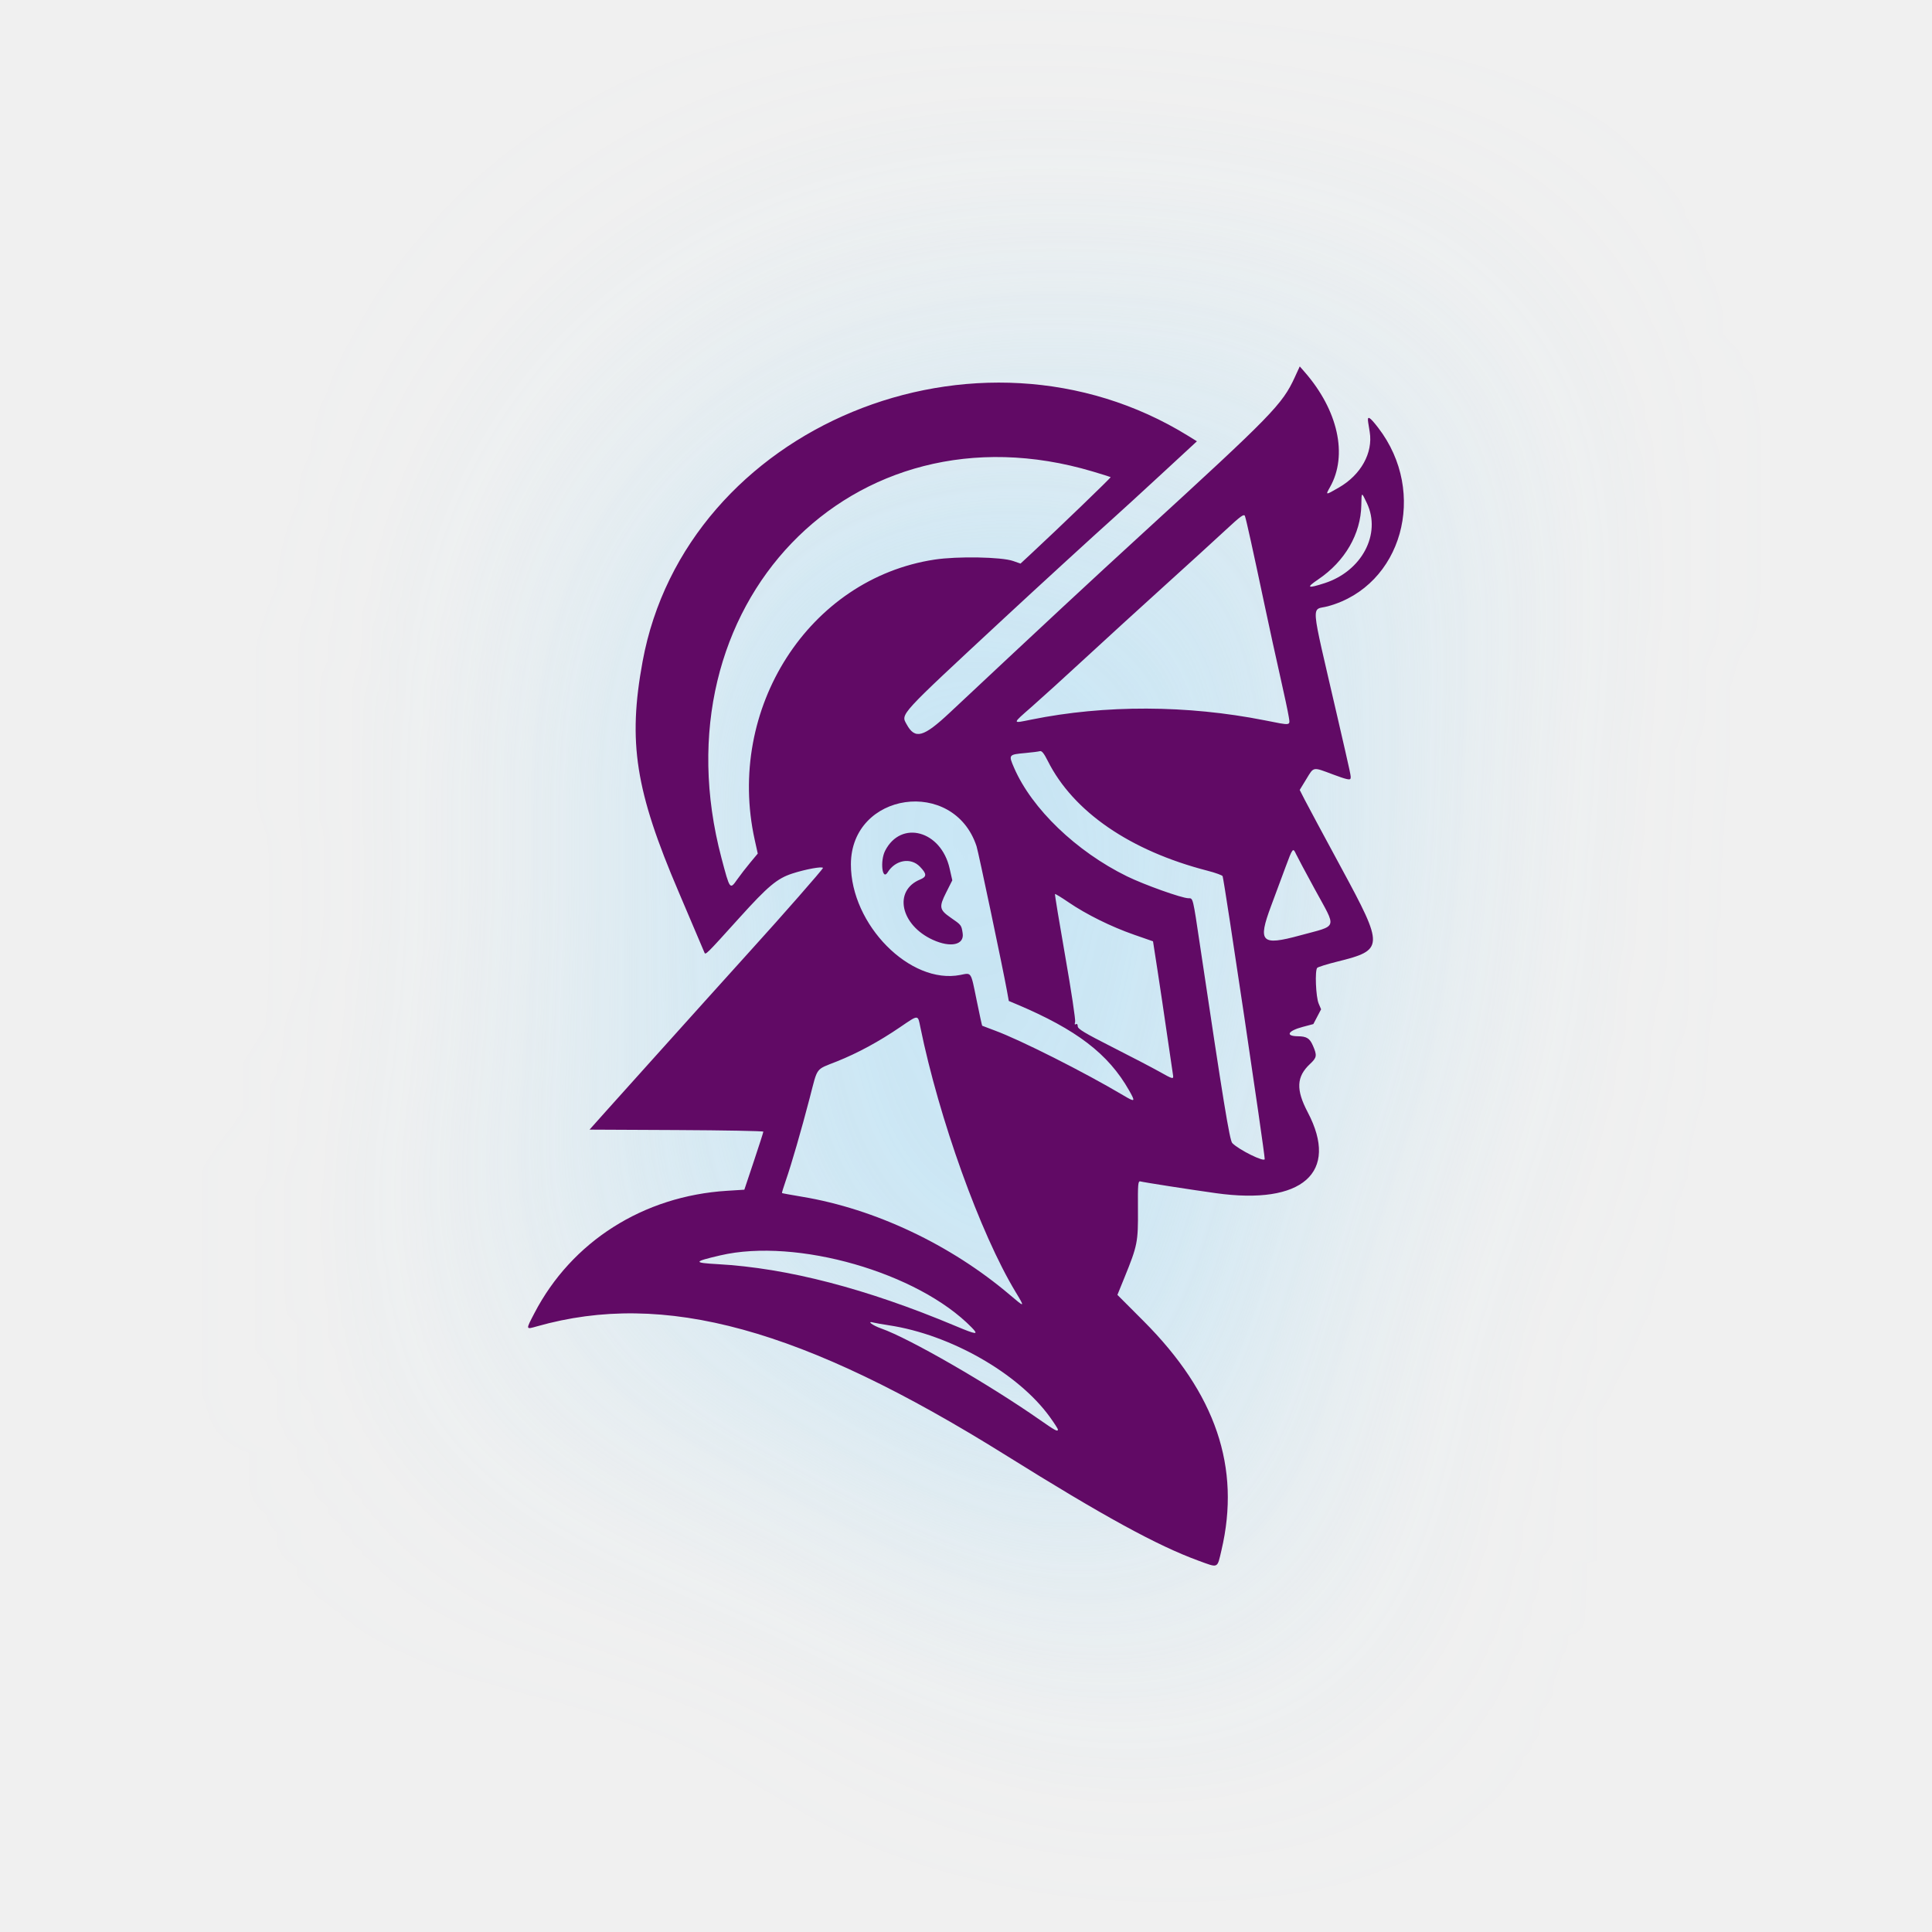
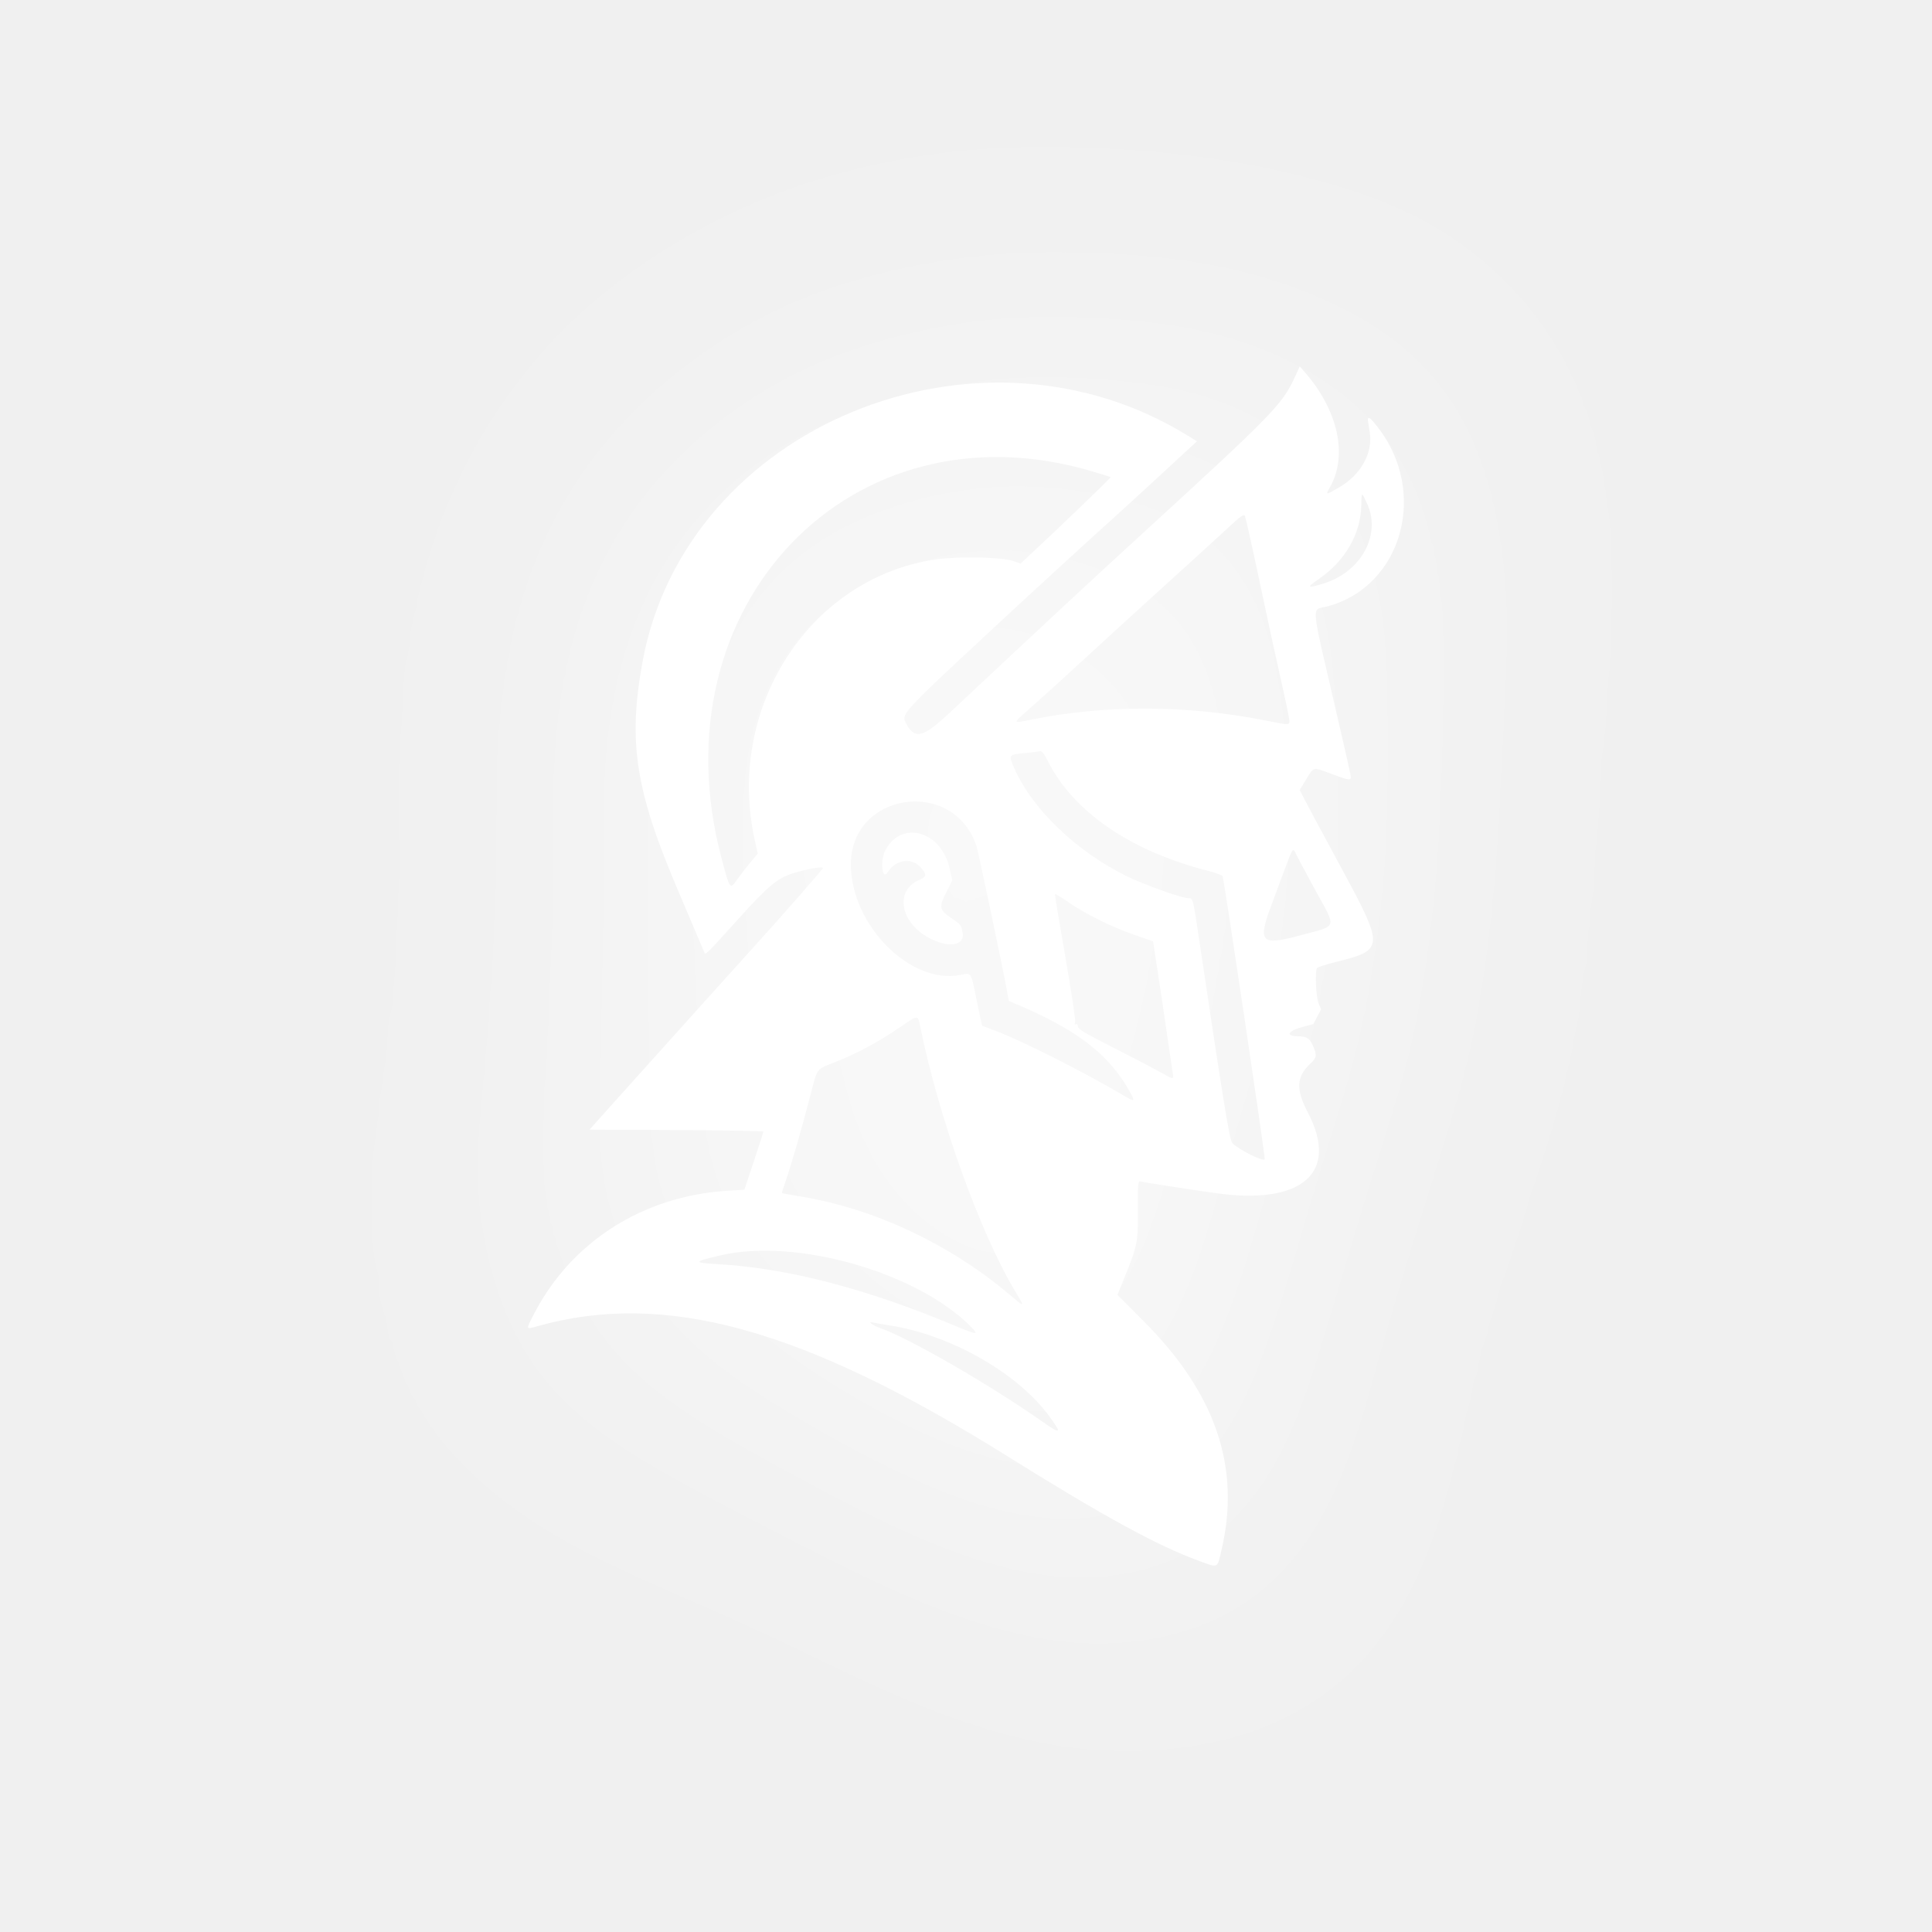
<svg xmlns="http://www.w3.org/2000/svg" width="200mm" height="200mm" viewBox="0 0 200 200" version="1.1" id="svg5" xml:space="preserve">
  <defs id="defs2">
    <filter style="color-interpolation-filters:sRGB" id="filter2051" x="-0.446" y="-0.325" width="1.891" height="1.651">
      <feGaussianBlur stdDeviation="16.831" id="feGaussianBlur2053" />
    </filter>
  </defs>
  <g id="layer1">
-     <path style="mix-blend-mode:normal;fill:#abdef8;fill-opacity:1;stroke-width:0.17;filter:url(#filter2051);opacity:0.873" d="m 124.071,161.564 c -4.265,-1.557 -9.872,-4.626 -19.955,-10.922 -21.058,-13.149 -35.347,-17.077 -48.529,-13.339 -1.18,0.334 -1.171,0.377 -0.263,-1.369 3.855,-7.411 11.267,-12.12 19.931,-12.663 l 1.798,-0.113 0.983,-2.942 c 0.541,-1.618 0.984,-2.998 0.985,-3.066 10e-4,-0.069 -4.046,-0.144 -8.995,-0.168 l -8.997,-0.043 1.65,-1.849 c 0.907,-1.017 3.01,-3.358 4.672,-5.202 1.662,-1.844 4.217,-4.685 5.677,-6.314 1.46,-1.629 3.618,-4.021 4.796,-5.317 3.067,-3.374 7.365,-8.278 7.365,-8.403 0,-0.198 -1.784,0.124 -3.159,0.57 -1.579,0.512 -2.52,1.299 -5.491,4.588 -3.52,3.897 -3.51,3.888 -3.631,3.564 -0.061,-0.163 -1.257,-2.977 -2.658,-6.251 -4.48,-10.476 -5.265,-15.483 -3.733,-23.833 4.465,-24.334 34.698,-36.841 56.486,-23.368 l 0.902,0.558 -3.628,3.353 c -1.995,1.844 -4.221,3.883 -4.945,4.53 -1.947,1.74 -8.048,7.328 -11.465,10.502 -10.902,10.127 -10.615,9.815 -10.016,10.91 0.873,1.595 1.73,1.363 4.476,-1.211 9.903,-9.282 14.598,-13.646 19.941,-18.537 13.437,-12.299 14.472,-13.361 15.762,-16.166 l 0.52,-1.131 0.514,0.588 c 3.45,3.951 4.477,8.604 2.624,11.893 -0.49,0.87 -0.499,0.87 0.914,0.056 2.276,-1.311 3.538,-3.581 3.191,-5.744 -0.043,-0.27 -0.115,-0.717 -0.16,-0.994 -0.122,-0.754 0.136,-0.618 1.033,0.546 5.181,6.722 2.466,16.389 -5.191,18.48 -1.769,0.483 -1.883,-0.921 0.9,11.147 1.544,6.696 1.489,6.437 1.426,6.694 -0.043,0.175 -0.462,0.078 -1.769,-0.411 -2.177,-0.814 -2.006,-0.843 -2.805,0.468 l -0.683,1.12 0.523,1.024 c 0.288,0.563 1.997,3.747 3.799,7.075 4.424,8.172 4.411,8.47 -0.435,9.673 -1.043,0.259 -1.975,0.548 -2.072,0.643 -0.258,0.253 -0.147,3.008 0.148,3.702 l 0.251,0.59 -0.401,0.765 -0.401,0.765 -1.089,0.289 c -1.556,0.412 -1.846,0.957 -0.518,0.972 0.911,0.01 1.228,0.206 1.558,0.963 0.45,1.029 0.417,1.24 -0.294,1.904 -1.409,1.317 -1.473,2.656 -0.237,5.004 3.286,6.246 -0.55,9.624 -9.506,8.372 -2.691,-0.376 -7.461,-1.118 -7.814,-1.215 -0.248,-0.068 -0.275,0.235 -0.257,2.912 0.023,3.355 -0.051,3.729 -1.382,7.003 l -0.744,1.829 2.707,2.711 c 7.478,7.491 10.082,15.15 8.065,23.72 -0.454,1.93 -0.283,1.852 -2.374,1.088 z m -14.559,-13.585 c 0,-0.078 -0.378,-0.664 -0.84,-1.303 -3.268,-4.518 -10.277,-8.513 -16.631,-9.479 -0.707,-0.107 -1.42,-0.233 -1.584,-0.278 -0.8,-0.221 -0.167,0.278 0.771,0.607 2.895,1.017 11.068,5.725 16.401,9.447 1.626,1.135 1.884,1.273 1.884,1.007 z m -8.916,-10.55 c -5.551,-5.697 -18.141,-9.312 -26.026,-7.474 -2.818,0.657 -2.848,0.766 -0.258,0.911 7.203,0.404 15.375,2.528 24.58,6.39 2.214,0.929 2.465,0.954 1.704,0.173 z m 4.529,-3.7 c -3.643,-6.034 -7.92,-17.935 -9.856,-27.423 -0.262,-1.284 -0.169,-1.285 -2.085,0.021 -2.195,1.496 -4.398,2.691 -6.548,3.55 -2.261,0.904 -1.961,0.502 -2.815,3.783 -0.877,3.367 -1.894,6.877 -2.479,8.559 -0.239,0.686 -0.415,1.265 -0.392,1.287 0.023,0.022 0.967,0.194 2.098,0.383 7.535,1.257 15.373,4.962 21.496,10.161 1.567,1.331 1.575,1.326 0.581,-0.321 z m 25.797,-13.746 c 0,-0.702 -4.175,-28.761 -4.356,-29.279 -0.035,-0.099 -0.745,-0.356 -1.579,-0.571 -7.997,-2.062 -13.887,-6.111 -16.518,-11.356 -0.4,-0.797 -0.624,-1.074 -0.824,-1.016 -0.151,0.044 -0.824,0.13 -1.496,0.191 -1.749,0.161 -1.758,0.173 -1.171,1.531 1.832,4.235 6.446,8.668 11.694,11.237 1.79,0.876 5.69,2.266 6.358,2.266 0.482,0 0.446,-0.148 1.196,4.886 2.405,16.132 3.066,20.181 3.34,20.461 0.695,0.708 3.356,2.017 3.356,1.651 z m -14.044,-7.113 c -2.148,-3.781 -5.432,-6.292 -11.663,-8.92 l -0.785,-0.331 -0.194,-1.073 c -0.403,-2.233 -2.957,-14.377 -3.143,-14.94 -2.356,-7.16 -12.992,-5.633 -13.008,1.868 -0.013,6.252 6.14,12.474 11.326,11.453 1.185,-0.233 1.075,-0.403 1.694,2.634 0.29,1.426 0.547,2.606 0.57,2.623 0.023,0.017 0.62,0.243 1.326,0.503 2.626,0.966 9.253,4.309 13.266,6.692 1.256,0.746 1.302,0.708 0.61,-0.51 z M 96.568,97.292 c -3.357,-1.534 -4.108,-5.098 -1.316,-6.246 0.706,-0.29 0.701,-0.576 -0.02,-1.327 -0.947,-0.986 -2.542,-0.707 -3.342,0.584 -0.564,0.91 -0.803,-1.183 -0.257,-2.243 1.654,-3.206 5.784,-2.073 6.668,1.829 l 0.281,1.24 -0.64,1.271 c -0.753,1.495 -0.7,1.784 0.472,2.593 1.111,0.767 1.111,0.767 1.241,1.616 0.185,1.208 -1.246,1.524 -3.087,0.682 z M 121.414,111.181 c -0.043,-0.254 -0.313,-2.089 -0.599,-4.076 -0.286,-1.988 -0.73,-4.974 -0.987,-6.637 l -0.468,-3.023 -1.97,-0.687 c -2.364,-0.824 -4.935,-2.097 -6.769,-3.349 -0.741,-0.506 -1.374,-0.893 -1.408,-0.86 -0.034,0.033 0.446,2.952 1.066,6.486 0.62,3.534 1.078,6.578 1.018,6.765 -0.073,0.226 -0.046,0.301 0.08,0.224 0.115,-0.07 0.19,0.018 0.19,0.221 0,0.268 0.726,0.704 3.554,2.138 1.955,0.991 4.132,2.126 4.839,2.523 1.534,0.86 1.555,0.864 1.454,0.276 z m 13.167,-14.347 c 3.986,-1.087 3.821,-0.572 1.524,-4.787 -0.954,-1.75 -1.828,-3.389 -1.944,-3.644 -0.309,-0.679 -0.351,-0.626 -1.079,1.346 -0.367,0.993 -1.041,2.809 -1.499,4.034 -1.404,3.762 -1.025,4.148 2.998,3.051 z m -58.252,-5.812 c 0.304,-0.432 0.904,-1.207 1.334,-1.723 l 0.78,-0.937 -0.316,-1.429 c -3.004,-13.598 5.621,-27.032 18.623,-29.005 2.361,-0.358 6.925,-0.276 8.13,0.146 l 0.764,0.268 1.12,-1.04 c 2.898,-2.692 8.269,-7.868 8.21,-7.911 -0.037,-0.026 -0.876,-0.289 -1.865,-0.584 -24.921,-7.423 -45.352,13.857 -38.422,40.017 0.878,3.315 0.867,3.299 1.642,2.198 z m 57.082,-16.823 c -0.066,-0.439 -0.463,-2.311 -0.883,-4.16 -0.42,-1.849 -1.147,-5.177 -1.616,-7.396 -1.21,-5.722 -1.903,-8.86 -2.035,-9.219 -0.096,-0.259 -0.436,-0.011 -2.075,1.513 -1.079,1.002 -3.926,3.599 -6.328,5.77 -2.402,2.171 -6.047,5.5 -8.1,7.396 -2.053,1.897 -4.542,4.158 -5.531,5.025 -2.114,1.854 -2.111,1.777 -0.063,1.361 7.594,-1.539 16.124,-1.511 24.143,0.079 2.8,0.555 2.631,0.58 2.489,-0.369 z m 3.726,-13.835 c 3.842,-1.247 5.87,-5.088 4.367,-8.269 -0.568,-1.203 -0.557,-1.206 -0.581,0.19 -0.051,2.987 -1.695,5.825 -4.452,7.688 -1.306,0.883 -1.144,0.978 0.666,0.391 z" id="path1279-1" />
-     <path style="fill:#610a65;fill-opacity:1;stroke-width:0.17" d="m 124.071,161.564 c -4.265,-1.557 -9.872,-4.626 -19.955,-10.922 -21.058,-13.149 -35.347,-17.077 -48.529,-13.339 -1.18,0.334 -1.171,0.377 -0.263,-1.369 3.855,-7.411 11.267,-12.12 19.931,-12.663 l 1.799,-0.113 0.983,-2.942 c 0.541,-1.618 0.984,-2.998 0.985,-3.066 0.001,-0.069 -4.046,-0.144 -8.995,-0.168 l -8.997,-0.043 1.65,-1.849 c 0.907,-1.017 3.01,-3.358 4.672,-5.202 1.662,-1.844 4.217,-4.685 5.677,-6.314 1.46,-1.629 3.618,-4.021 4.796,-5.317 3.067,-3.374 7.365,-8.278 7.365,-8.403 0,-0.198 -1.784,0.124 -3.159,0.57 -1.579,0.512 -2.52,1.299 -5.491,4.588 -3.52,3.897 -3.51,3.888 -3.631,3.564 -0.061,-0.163 -1.257,-2.977 -2.658,-6.251 -4.48,-10.476 -5.265,-15.483 -3.733,-23.833 4.465,-24.334 34.698,-36.841 56.486,-23.368 l 0.902,0.558 -3.628,3.353 c -1.995,1.844 -4.221,3.883 -4.945,4.53 -1.947,1.74 -8.048,7.328 -11.465,10.502 -10.902,10.127 -10.615,9.815 -10.016,10.91 0.873,1.595 1.73,1.363 4.476,-1.211 9.903,-9.282 14.598,-13.646 19.941,-18.537 13.437,-12.299 14.472,-13.361 15.762,-16.166 l 0.52,-1.131 0.514,0.588 c 3.45,3.951 4.477,8.604 2.624,11.893 -0.49,0.87 -0.499,0.87 0.914,0.056 2.276,-1.311 3.538,-3.581 3.191,-5.744 -0.043,-0.27 -0.115,-0.717 -0.16,-0.994 -0.122,-0.754 0.136,-0.618 1.033,0.546 5.181,6.722 2.466,16.389 -5.191,18.48 -1.769,0.483 -1.883,-0.921 0.9,11.147 1.544,6.696 1.489,6.437 1.426,6.694 -0.043,0.175 -0.462,0.078 -1.769,-0.411 -2.177,-0.814 -2.006,-0.843 -2.805,0.468 l -0.683,1.12 0.523,1.024 c 0.288,0.563 1.997,3.747 3.799,7.075 4.424,8.172 4.411,8.47 -0.435,9.673 -1.043,0.259 -1.975,0.548 -2.072,0.643 -0.258,0.253 -0.147,3.008 0.148,3.702 l 0.251,0.59 -0.401,0.765 -0.401,0.765 -1.089,0.289 c -1.556,0.412 -1.846,0.957 -0.518,0.972 0.911,0.01 1.228,0.206 1.558,0.963 0.45,1.029 0.417,1.24 -0.294,1.904 -1.409,1.317 -1.473,2.656 -0.237,5.004 3.286,6.246 -0.55,9.624 -9.506,8.372 -2.691,-0.376 -7.461,-1.118 -7.814,-1.215 -0.248,-0.068 -0.275,0.235 -0.257,2.912 0.023,3.355 -0.051,3.729 -1.382,7.003 l -0.744,1.829 2.707,2.711 c 7.478,7.491 10.082,15.15 8.065,23.72 -0.454,1.93 -0.283,1.852 -2.374,1.088 z m -14.559,-13.585 c 0,-0.078 -0.378,-0.664 -0.84,-1.303 -3.268,-4.518 -10.277,-8.513 -16.631,-9.479 -0.707,-0.107 -1.42,-0.233 -1.584,-0.278 -0.8,-0.221 -0.167,0.278 0.771,0.607 2.895,1.017 11.068,5.725 16.401,9.447 1.626,1.135 1.884,1.273 1.884,1.007 z m -8.916,-10.55 c -5.552,-5.697 -18.141,-9.312 -26.026,-7.474 -2.818,0.657 -2.848,0.766 -0.258,0.911 7.203,0.404 15.375,2.528 24.58,6.39 2.214,0.929 2.465,0.954 1.704,0.173 z m 4.529,-3.7 c -3.643,-6.034 -7.921,-17.935 -9.856,-27.423 -0.262,-1.284 -0.169,-1.285 -2.085,0.021 -2.195,1.496 -4.398,2.691 -6.548,3.55 -2.261,0.904 -1.961,0.502 -2.815,3.783 -0.877,3.367 -1.894,6.877 -2.479,8.559 -0.239,0.686 -0.415,1.265 -0.392,1.287 0.023,0.022 0.967,0.194 2.098,0.383 7.535,1.257 15.373,4.962 21.496,10.161 1.567,1.331 1.575,1.326 0.581,-0.321 z m 25.797,-13.746 c 0,-0.702 -4.175,-28.761 -4.356,-29.279 -0.035,-0.099 -0.745,-0.356 -1.579,-0.571 -7.997,-2.062 -13.887,-6.111 -16.518,-11.356 -0.4,-0.797 -0.624,-1.074 -0.824,-1.016 -0.151,0.043 -0.824,0.13 -1.496,0.191 -1.749,0.161 -1.758,0.173 -1.171,1.531 1.832,4.235 6.446,8.668 11.694,11.237 1.79,0.876 5.69,2.266 6.358,2.266 0.482,0 0.446,-0.148 1.196,4.886 2.405,16.132 3.066,20.181 3.34,20.461 0.695,0.708 3.356,2.017 3.356,1.651 z m -14.044,-7.113 c -2.148,-3.781 -5.432,-6.292 -11.663,-8.92 l -0.785,-0.331 -0.194,-1.073 c -0.403,-2.233 -2.957,-14.377 -3.143,-14.94 -2.356,-7.16 -12.992,-5.633 -13.008,1.868 -0.013,6.252 6.14,12.474 11.326,11.453 1.185,-0.233 1.075,-0.403 1.694,2.634 0.29,1.426 0.547,2.606 0.57,2.623 0.023,0.017 0.619,0.243 1.326,0.503 2.626,0.966 9.253,4.309 13.266,6.692 1.256,0.746 1.302,0.708 0.61,-0.51 z M 96.568,97.292 c -3.357,-1.534 -4.108,-5.098 -1.316,-6.246 0.706,-0.29 0.701,-0.576 -0.02,-1.327 -0.947,-0.986 -2.542,-0.707 -3.342,0.584 -0.564,0.91 -0.803,-1.183 -0.257,-2.243 1.654,-3.206 5.784,-2.073 6.668,1.829 l 0.281,1.24 -0.64,1.271 c -0.753,1.495 -0.7,1.784 0.472,2.593 1.111,0.767 1.111,0.767 1.241,1.616 0.185,1.208 -1.246,1.524 -3.087,0.682 z M 121.414,111.181 c -0.043,-0.254 -0.313,-2.089 -0.599,-4.076 -0.286,-1.988 -0.73,-4.974 -0.987,-6.637 l -0.468,-3.023 -1.97,-0.687 c -2.364,-0.824 -4.935,-2.097 -6.769,-3.349 -0.741,-0.506 -1.374,-0.893 -1.408,-0.86 -0.034,0.033 0.446,2.952 1.066,6.486 0.62,3.534 1.078,6.578 1.018,6.765 -0.073,0.226 -0.046,0.301 0.08,0.224 0.115,-0.07 0.19,0.018 0.19,0.221 0,0.268 0.726,0.704 3.554,2.138 1.955,0.991 4.132,2.126 4.839,2.523 1.534,0.86 1.555,0.864 1.454,0.276 z m 13.167,-14.347 c 3.986,-1.087 3.821,-0.572 1.524,-4.787 -0.954,-1.75 -1.828,-3.389 -1.944,-3.644 -0.309,-0.679 -0.351,-0.626 -1.079,1.346 -0.367,0.993 -1.041,2.809 -1.499,4.034 -1.404,3.762 -1.025,4.148 2.998,3.051 z m -58.252,-5.812 c 0.304,-0.432 0.904,-1.207 1.334,-1.723 l 0.78,-0.937 -0.316,-1.429 c -3.004,-13.598 5.621,-27.032 18.623,-29.005 2.361,-0.358 6.925,-0.276 8.13,0.146 l 0.764,0.268 1.12,-1.04 c 2.898,-2.692 8.269,-7.868 8.21,-7.911 -0.037,-0.026 -0.876,-0.289 -1.865,-0.584 -24.921,-7.423 -45.352,13.857 -38.422,40.017 0.878,3.315 0.867,3.299 1.642,2.198 z m 57.082,-16.823 c -0.066,-0.439 -0.463,-2.311 -0.883,-4.16 -0.42,-1.849 -1.147,-5.177 -1.616,-7.396 -1.21,-5.722 -1.903,-8.86 -2.035,-9.219 -0.096,-0.259 -0.436,-0.011 -2.075,1.513 -1.079,1.002 -3.926,3.599 -6.328,5.77 -2.402,2.171 -6.047,5.5 -8.1,7.396 -2.053,1.897 -4.542,4.158 -5.531,5.025 -2.114,1.854 -2.111,1.777 -0.063,1.361 7.594,-1.539 16.124,-1.511 24.143,0.079 2.8,0.555 2.631,0.58 2.489,-0.369 z m 3.726,-13.835 c 3.842,-1.247 5.87,-5.088 4.367,-8.269 -0.568,-1.203 -0.557,-1.206 -0.581,0.19 -0.051,2.987 -1.695,5.825 -4.452,7.688 -1.306,0.883 -1.144,0.978 0.666,0.391 z" id="path1279" />
+     <path style="mix-blend-mode:normal;fill:#ffffff;fill-opacity:1;stroke-width:0.17;filter:url(#filter2051);opacity:0.873" d="m 124.071,161.564 c -4.265,-1.557 -9.872,-4.626 -19.955,-10.922 -21.058,-13.149 -35.347,-17.077 -48.529,-13.339 -1.18,0.334 -1.171,0.377 -0.263,-1.369 3.855,-7.411 11.267,-12.12 19.931,-12.663 l 1.798,-0.113 0.983,-2.942 c 0.541,-1.618 0.984,-2.998 0.985,-3.066 10e-4,-0.069 -4.046,-0.144 -8.995,-0.168 l -8.997,-0.043 1.65,-1.849 c 0.907,-1.017 3.01,-3.358 4.672,-5.202 1.662,-1.844 4.217,-4.685 5.677,-6.314 1.46,-1.629 3.618,-4.021 4.796,-5.317 3.067,-3.374 7.365,-8.278 7.365,-8.403 0,-0.198 -1.784,0.124 -3.159,0.57 -1.579,0.512 -2.52,1.299 -5.491,4.588 -3.52,3.897 -3.51,3.888 -3.631,3.564 -0.061,-0.163 -1.257,-2.977 -2.658,-6.251 -4.48,-10.476 -5.265,-15.483 -3.733,-23.833 4.465,-24.334 34.698,-36.841 56.486,-23.368 l 0.902,0.558 -3.628,3.353 c -1.995,1.844 -4.221,3.883 -4.945,4.53 -1.947,1.74 -8.048,7.328 -11.465,10.502 -10.902,10.127 -10.615,9.815 -10.016,10.91 0.873,1.595 1.73,1.363 4.476,-1.211 9.903,-9.282 14.598,-13.646 19.941,-18.537 13.437,-12.299 14.472,-13.361 15.762,-16.166 l 0.52,-1.131 0.514,0.588 c 3.45,3.951 4.477,8.604 2.624,11.893 -0.49,0.87 -0.499,0.87 0.914,0.056 2.276,-1.311 3.538,-3.581 3.191,-5.744 -0.043,-0.27 -0.115,-0.717 -0.16,-0.994 -0.122,-0.754 0.136,-0.618 1.033,0.546 5.181,6.722 2.466,16.389 -5.191,18.48 -1.769,0.483 -1.883,-0.921 0.9,11.147 1.544,6.696 1.489,6.437 1.426,6.694 -0.043,0.175 -0.462,0.078 -1.769,-0.411 -2.177,-0.814 -2.006,-0.843 -2.805,0.468 l -0.683,1.12 0.523,1.024 c 0.288,0.563 1.997,3.747 3.799,7.075 4.424,8.172 4.411,8.47 -0.435,9.673 -1.043,0.259 -1.975,0.548 -2.072,0.643 -0.258,0.253 -0.147,3.008 0.148,3.702 l 0.251,0.59 -0.401,0.765 -0.401,0.765 -1.089,0.289 c -1.556,0.412 -1.846,0.957 -0.518,0.972 0.911,0.01 1.228,0.206 1.558,0.963 0.45,1.029 0.417,1.24 -0.294,1.904 -1.409,1.317 -1.473,2.656 -0.237,5.004 3.286,6.246 -0.55,9.624 -9.506,8.372 -2.691,-0.376 -7.461,-1.118 -7.814,-1.215 -0.248,-0.068 -0.275,0.235 -0.257,2.912 0.023,3.355 -0.051,3.729 -1.382,7.003 l -0.744,1.829 2.707,2.711 c 7.478,7.491 10.082,15.15 8.065,23.72 -0.454,1.93 -0.283,1.852 -2.374,1.088 z m -14.559,-13.585 c 0,-0.078 -0.378,-0.664 -0.84,-1.303 -3.268,-4.518 -10.277,-8.513 -16.631,-9.479 -0.707,-0.107 -1.42,-0.233 -1.584,-0.278 -0.8,-0.221 -0.167,0.278 0.771,0.607 2.895,1.017 11.068,5.725 16.401,9.447 1.626,1.135 1.884,1.273 1.884,1.007 z m -8.916,-10.55 c -5.551,-5.697 -18.141,-9.312 -26.026,-7.474 -2.818,0.657 -2.848,0.766 -0.258,0.911 7.203,0.404 15.375,2.528 24.58,6.39 2.214,0.929 2.465,0.954 1.704,0.173 z m 4.529,-3.7 c -3.643,-6.034 -7.92,-17.935 -9.856,-27.423 -0.262,-1.284 -0.169,-1.285 -2.085,0.021 -2.195,1.496 -4.398,2.691 -6.548,3.55 -2.261,0.904 -1.961,0.502 -2.815,3.783 -0.877,3.367 -1.894,6.877 -2.479,8.559 -0.239,0.686 -0.415,1.265 -0.392,1.287 0.023,0.022 0.967,0.194 2.098,0.383 7.535,1.257 15.373,4.962 21.496,10.161 1.567,1.331 1.575,1.326 0.581,-0.321 z m 25.797,-13.746 c 0,-0.702 -4.175,-28.761 -4.356,-29.279 -0.035,-0.099 -0.745,-0.356 -1.579,-0.571 -7.997,-2.062 -13.887,-6.111 -16.518,-11.356 -0.4,-0.797 -0.624,-1.074 -0.824,-1.016 -0.151,0.044 -0.824,0.13 -1.496,0.191 -1.749,0.161 -1.758,0.173 -1.171,1.531 1.832,4.235 6.446,8.668 11.694,11.237 1.79,0.876 5.69,2.266 6.358,2.266 0.482,0 0.446,-0.148 1.196,4.886 2.405,16.132 3.066,20.181 3.34,20.461 0.695,0.708 3.356,2.017 3.356,1.651 z m -14.044,-7.113 c -2.148,-3.781 -5.432,-6.292 -11.663,-8.92 l -0.785,-0.331 -0.194,-1.073 c -0.403,-2.233 -2.957,-14.377 -3.143,-14.94 -2.356,-7.16 -12.992,-5.633 -13.008,1.868 -0.013,6.252 6.14,12.474 11.326,11.453 1.185,-0.233 1.075,-0.403 1.694,2.634 0.29,1.426 0.547,2.606 0.57,2.623 0.023,0.017 0.62,0.243 1.326,0.503 2.626,0.966 9.253,4.309 13.266,6.692 1.256,0.746 1.302,0.708 0.61,-0.51 z M 96.568,97.292 c -3.357,-1.534 -4.108,-5.098 -1.316,-6.246 0.706,-0.29 0.701,-0.576 -0.02,-1.327 -0.947,-0.986 -2.542,-0.707 -3.342,0.584 -0.564,0.91 -0.803,-1.183 -0.257,-2.243 1.654,-3.206 5.784,-2.073 6.668,1.829 l 0.281,1.24 -0.64,1.271 c -0.753,1.495 -0.7,1.784 0.472,2.593 1.111,0.767 1.111,0.767 1.241,1.616 0.185,1.208 -1.246,1.524 -3.087,0.682 z M 121.414,111.181 c -0.043,-0.254 -0.313,-2.089 -0.599,-4.076 -0.286,-1.988 -0.73,-4.974 -0.987,-6.637 l -0.468,-3.023 -1.97,-0.687 c -2.364,-0.824 -4.935,-2.097 -6.769,-3.349 -0.741,-0.506 -1.374,-0.893 -1.408,-0.86 -0.034,0.033 0.446,2.952 1.066,6.486 0.62,3.534 1.078,6.578 1.018,6.765 -0.073,0.226 -0.046,0.301 0.08,0.224 0.115,-0.07 0.19,0.018 0.19,0.221 0,0.268 0.726,0.704 3.554,2.138 1.955,0.991 4.132,2.126 4.839,2.523 1.534,0.86 1.555,0.864 1.454,0.276 z m 13.167,-14.347 c 3.986,-1.087 3.821,-0.572 1.524,-4.787 -0.954,-1.75 -1.828,-3.389 -1.944,-3.644 -0.309,-0.679 -0.351,-0.626 -1.079,1.346 -0.367,0.993 -1.041,2.809 -1.499,4.034 -1.404,3.762 -1.025,4.148 2.998,3.051 z m -58.252,-5.812 c 0.304,-0.432 0.904,-1.207 1.334,-1.723 l 0.78,-0.937 -0.316,-1.429 c -3.004,-13.598 5.621,-27.032 18.623,-29.005 2.361,-0.358 6.925,-0.276 8.13,0.146 l 0.764,0.268 1.12,-1.04 c 2.898,-2.692 8.269,-7.868 8.21,-7.911 -0.037,-0.026 -0.876,-0.289 -1.865,-0.584 -24.921,-7.423 -45.352,13.857 -38.422,40.017 0.878,3.315 0.867,3.299 1.642,2.198 z m 57.082,-16.823 c -0.066,-0.439 -0.463,-2.311 -0.883,-4.16 -0.42,-1.849 -1.147,-5.177 -1.616,-7.396 -1.21,-5.722 -1.903,-8.86 -2.035,-9.219 -0.096,-0.259 -0.436,-0.011 -2.075,1.513 -1.079,1.002 -3.926,3.599 -6.328,5.77 -2.402,2.171 -6.047,5.5 -8.1,7.396 -2.053,1.897 -4.542,4.158 -5.531,5.025 -2.114,1.854 -2.111,1.777 -0.063,1.361 7.594,-1.539 16.124,-1.511 24.143,0.079 2.8,0.555 2.631,0.58 2.489,-0.369 z m 3.726,-13.835 c 3.842,-1.247 5.87,-5.088 4.367,-8.269 -0.568,-1.203 -0.557,-1.206 -0.581,0.19 -0.051,2.987 -1.695,5.825 -4.452,7.688 -1.306,0.883 -1.144,0.978 0.666,0.391 z" id="path1279-1" />
+     <path style="fill:#ffffff;fill-opacity:1;stroke-width:0.17" d="m 124.071,161.564 c -4.265,-1.557 -9.872,-4.626 -19.955,-10.922 -21.058,-13.149 -35.347,-17.077 -48.529,-13.339 -1.18,0.334 -1.171,0.377 -0.263,-1.369 3.855,-7.411 11.267,-12.12 19.931,-12.663 l 1.799,-0.113 0.983,-2.942 c 0.541,-1.618 0.984,-2.998 0.985,-3.066 0.001,-0.069 -4.046,-0.144 -8.995,-0.168 l -8.997,-0.043 1.65,-1.849 c 0.907,-1.017 3.01,-3.358 4.672,-5.202 1.662,-1.844 4.217,-4.685 5.677,-6.314 1.46,-1.629 3.618,-4.021 4.796,-5.317 3.067,-3.374 7.365,-8.278 7.365,-8.403 0,-0.198 -1.784,0.124 -3.159,0.57 -1.579,0.512 -2.52,1.299 -5.491,4.588 -3.52,3.897 -3.51,3.888 -3.631,3.564 -0.061,-0.163 -1.257,-2.977 -2.658,-6.251 -4.48,-10.476 -5.265,-15.483 -3.733,-23.833 4.465,-24.334 34.698,-36.841 56.486,-23.368 l 0.902,0.558 -3.628,3.353 c -1.995,1.844 -4.221,3.883 -4.945,4.53 -1.947,1.74 -8.048,7.328 -11.465,10.502 -10.902,10.127 -10.615,9.815 -10.016,10.91 0.873,1.595 1.73,1.363 4.476,-1.211 9.903,-9.282 14.598,-13.646 19.941,-18.537 13.437,-12.299 14.472,-13.361 15.762,-16.166 l 0.52,-1.131 0.514,0.588 c 3.45,3.951 4.477,8.604 2.624,11.893 -0.49,0.87 -0.499,0.87 0.914,0.056 2.276,-1.311 3.538,-3.581 3.191,-5.744 -0.043,-0.27 -0.115,-0.717 -0.16,-0.994 -0.122,-0.754 0.136,-0.618 1.033,0.546 5.181,6.722 2.466,16.389 -5.191,18.48 -1.769,0.483 -1.883,-0.921 0.9,11.147 1.544,6.696 1.489,6.437 1.426,6.694 -0.043,0.175 -0.462,0.078 -1.769,-0.411 -2.177,-0.814 -2.006,-0.843 -2.805,0.468 l -0.683,1.12 0.523,1.024 c 0.288,0.563 1.997,3.747 3.799,7.075 4.424,8.172 4.411,8.47 -0.435,9.673 -1.043,0.259 -1.975,0.548 -2.072,0.643 -0.258,0.253 -0.147,3.008 0.148,3.702 l 0.251,0.59 -0.401,0.765 -0.401,0.765 -1.089,0.289 c -1.556,0.412 -1.846,0.957 -0.518,0.972 0.911,0.01 1.228,0.206 1.558,0.963 0.45,1.029 0.417,1.24 -0.294,1.904 -1.409,1.317 -1.473,2.656 -0.237,5.004 3.286,6.246 -0.55,9.624 -9.506,8.372 -2.691,-0.376 -7.461,-1.118 -7.814,-1.215 -0.248,-0.068 -0.275,0.235 -0.257,2.912 0.023,3.355 -0.051,3.729 -1.382,7.003 l -0.744,1.829 2.707,2.711 c 7.478,7.491 10.082,15.15 8.065,23.72 -0.454,1.93 -0.283,1.852 -2.374,1.088 z m -14.559,-13.585 c 0,-0.078 -0.378,-0.664 -0.84,-1.303 -3.268,-4.518 -10.277,-8.513 -16.631,-9.479 -0.707,-0.107 -1.42,-0.233 -1.584,-0.278 -0.8,-0.221 -0.167,0.278 0.771,0.607 2.895,1.017 11.068,5.725 16.401,9.447 1.626,1.135 1.884,1.273 1.884,1.007 z m -8.916,-10.55 c -5.552,-5.697 -18.141,-9.312 -26.026,-7.474 -2.818,0.657 -2.848,0.766 -0.258,0.911 7.203,0.404 15.375,2.528 24.58,6.39 2.214,0.929 2.465,0.954 1.704,0.173 z m 4.529,-3.7 c -3.643,-6.034 -7.921,-17.935 -9.856,-27.423 -0.262,-1.284 -0.169,-1.285 -2.085,0.021 -2.195,1.496 -4.398,2.691 -6.548,3.55 -2.261,0.904 -1.961,0.502 -2.815,3.783 -0.877,3.367 -1.894,6.877 -2.479,8.559 -0.239,0.686 -0.415,1.265 -0.392,1.287 0.023,0.022 0.967,0.194 2.098,0.383 7.535,1.257 15.373,4.962 21.496,10.161 1.567,1.331 1.575,1.326 0.581,-0.321 z m 25.797,-13.746 c 0,-0.702 -4.175,-28.761 -4.356,-29.279 -0.035,-0.099 -0.745,-0.356 -1.579,-0.571 -7.997,-2.062 -13.887,-6.111 -16.518,-11.356 -0.4,-0.797 -0.624,-1.074 -0.824,-1.016 -0.151,0.043 -0.824,0.13 -1.496,0.191 -1.749,0.161 -1.758,0.173 -1.171,1.531 1.832,4.235 6.446,8.668 11.694,11.237 1.79,0.876 5.69,2.266 6.358,2.266 0.482,0 0.446,-0.148 1.196,4.886 2.405,16.132 3.066,20.181 3.34,20.461 0.695,0.708 3.356,2.017 3.356,1.651 z m -14.044,-7.113 c -2.148,-3.781 -5.432,-6.292 -11.663,-8.92 l -0.785,-0.331 -0.194,-1.073 c -0.403,-2.233 -2.957,-14.377 -3.143,-14.94 -2.356,-7.16 -12.992,-5.633 -13.008,1.868 -0.013,6.252 6.14,12.474 11.326,11.453 1.185,-0.233 1.075,-0.403 1.694,2.634 0.29,1.426 0.547,2.606 0.57,2.623 0.023,0.017 0.619,0.243 1.326,0.503 2.626,0.966 9.253,4.309 13.266,6.692 1.256,0.746 1.302,0.708 0.61,-0.51 z M 96.568,97.292 c -3.357,-1.534 -4.108,-5.098 -1.316,-6.246 0.706,-0.29 0.701,-0.576 -0.02,-1.327 -0.947,-0.986 -2.542,-0.707 -3.342,0.584 -0.564,0.91 -0.803,-1.183 -0.257,-2.243 1.654,-3.206 5.784,-2.073 6.668,1.829 l 0.281,1.24 -0.64,1.271 c -0.753,1.495 -0.7,1.784 0.472,2.593 1.111,0.767 1.111,0.767 1.241,1.616 0.185,1.208 -1.246,1.524 -3.087,0.682 z M 121.414,111.181 c -0.043,-0.254 -0.313,-2.089 -0.599,-4.076 -0.286,-1.988 -0.73,-4.974 -0.987,-6.637 l -0.468,-3.023 -1.97,-0.687 c -2.364,-0.824 -4.935,-2.097 -6.769,-3.349 -0.741,-0.506 -1.374,-0.893 -1.408,-0.86 -0.034,0.033 0.446,2.952 1.066,6.486 0.62,3.534 1.078,6.578 1.018,6.765 -0.073,0.226 -0.046,0.301 0.08,0.224 0.115,-0.07 0.19,0.018 0.19,0.221 0,0.268 0.726,0.704 3.554,2.138 1.955,0.991 4.132,2.126 4.839,2.523 1.534,0.86 1.555,0.864 1.454,0.276 z m 13.167,-14.347 c 3.986,-1.087 3.821,-0.572 1.524,-4.787 -0.954,-1.75 -1.828,-3.389 -1.944,-3.644 -0.309,-0.679 -0.351,-0.626 -1.079,1.346 -0.367,0.993 -1.041,2.809 -1.499,4.034 -1.404,3.762 -1.025,4.148 2.998,3.051 z m -58.252,-5.812 c 0.304,-0.432 0.904,-1.207 1.334,-1.723 l 0.78,-0.937 -0.316,-1.429 c -3.004,-13.598 5.621,-27.032 18.623,-29.005 2.361,-0.358 6.925,-0.276 8.13,0.146 l 0.764,0.268 1.12,-1.04 c 2.898,-2.692 8.269,-7.868 8.21,-7.911 -0.037,-0.026 -0.876,-0.289 -1.865,-0.584 -24.921,-7.423 -45.352,13.857 -38.422,40.017 0.878,3.315 0.867,3.299 1.642,2.198 z m 57.082,-16.823 c -0.066,-0.439 -0.463,-2.311 -0.883,-4.16 -0.42,-1.849 -1.147,-5.177 -1.616,-7.396 -1.21,-5.722 -1.903,-8.86 -2.035,-9.219 -0.096,-0.259 -0.436,-0.011 -2.075,1.513 -1.079,1.002 -3.926,3.599 -6.328,5.77 -2.402,2.171 -6.047,5.5 -8.1,7.396 -2.053,1.897 -4.542,4.158 -5.531,5.025 -2.114,1.854 -2.111,1.777 -0.063,1.361 7.594,-1.539 16.124,-1.511 24.143,0.079 2.8,0.555 2.631,0.58 2.489,-0.369 z m 3.726,-13.835 c 3.842,-1.247 5.87,-5.088 4.367,-8.269 -0.568,-1.203 -0.557,-1.206 -0.581,0.19 -0.051,2.987 -1.695,5.825 -4.452,7.688 -1.306,0.883 -1.144,0.978 0.666,0.391 z" id="path1279" />
  </g>
</svg>
